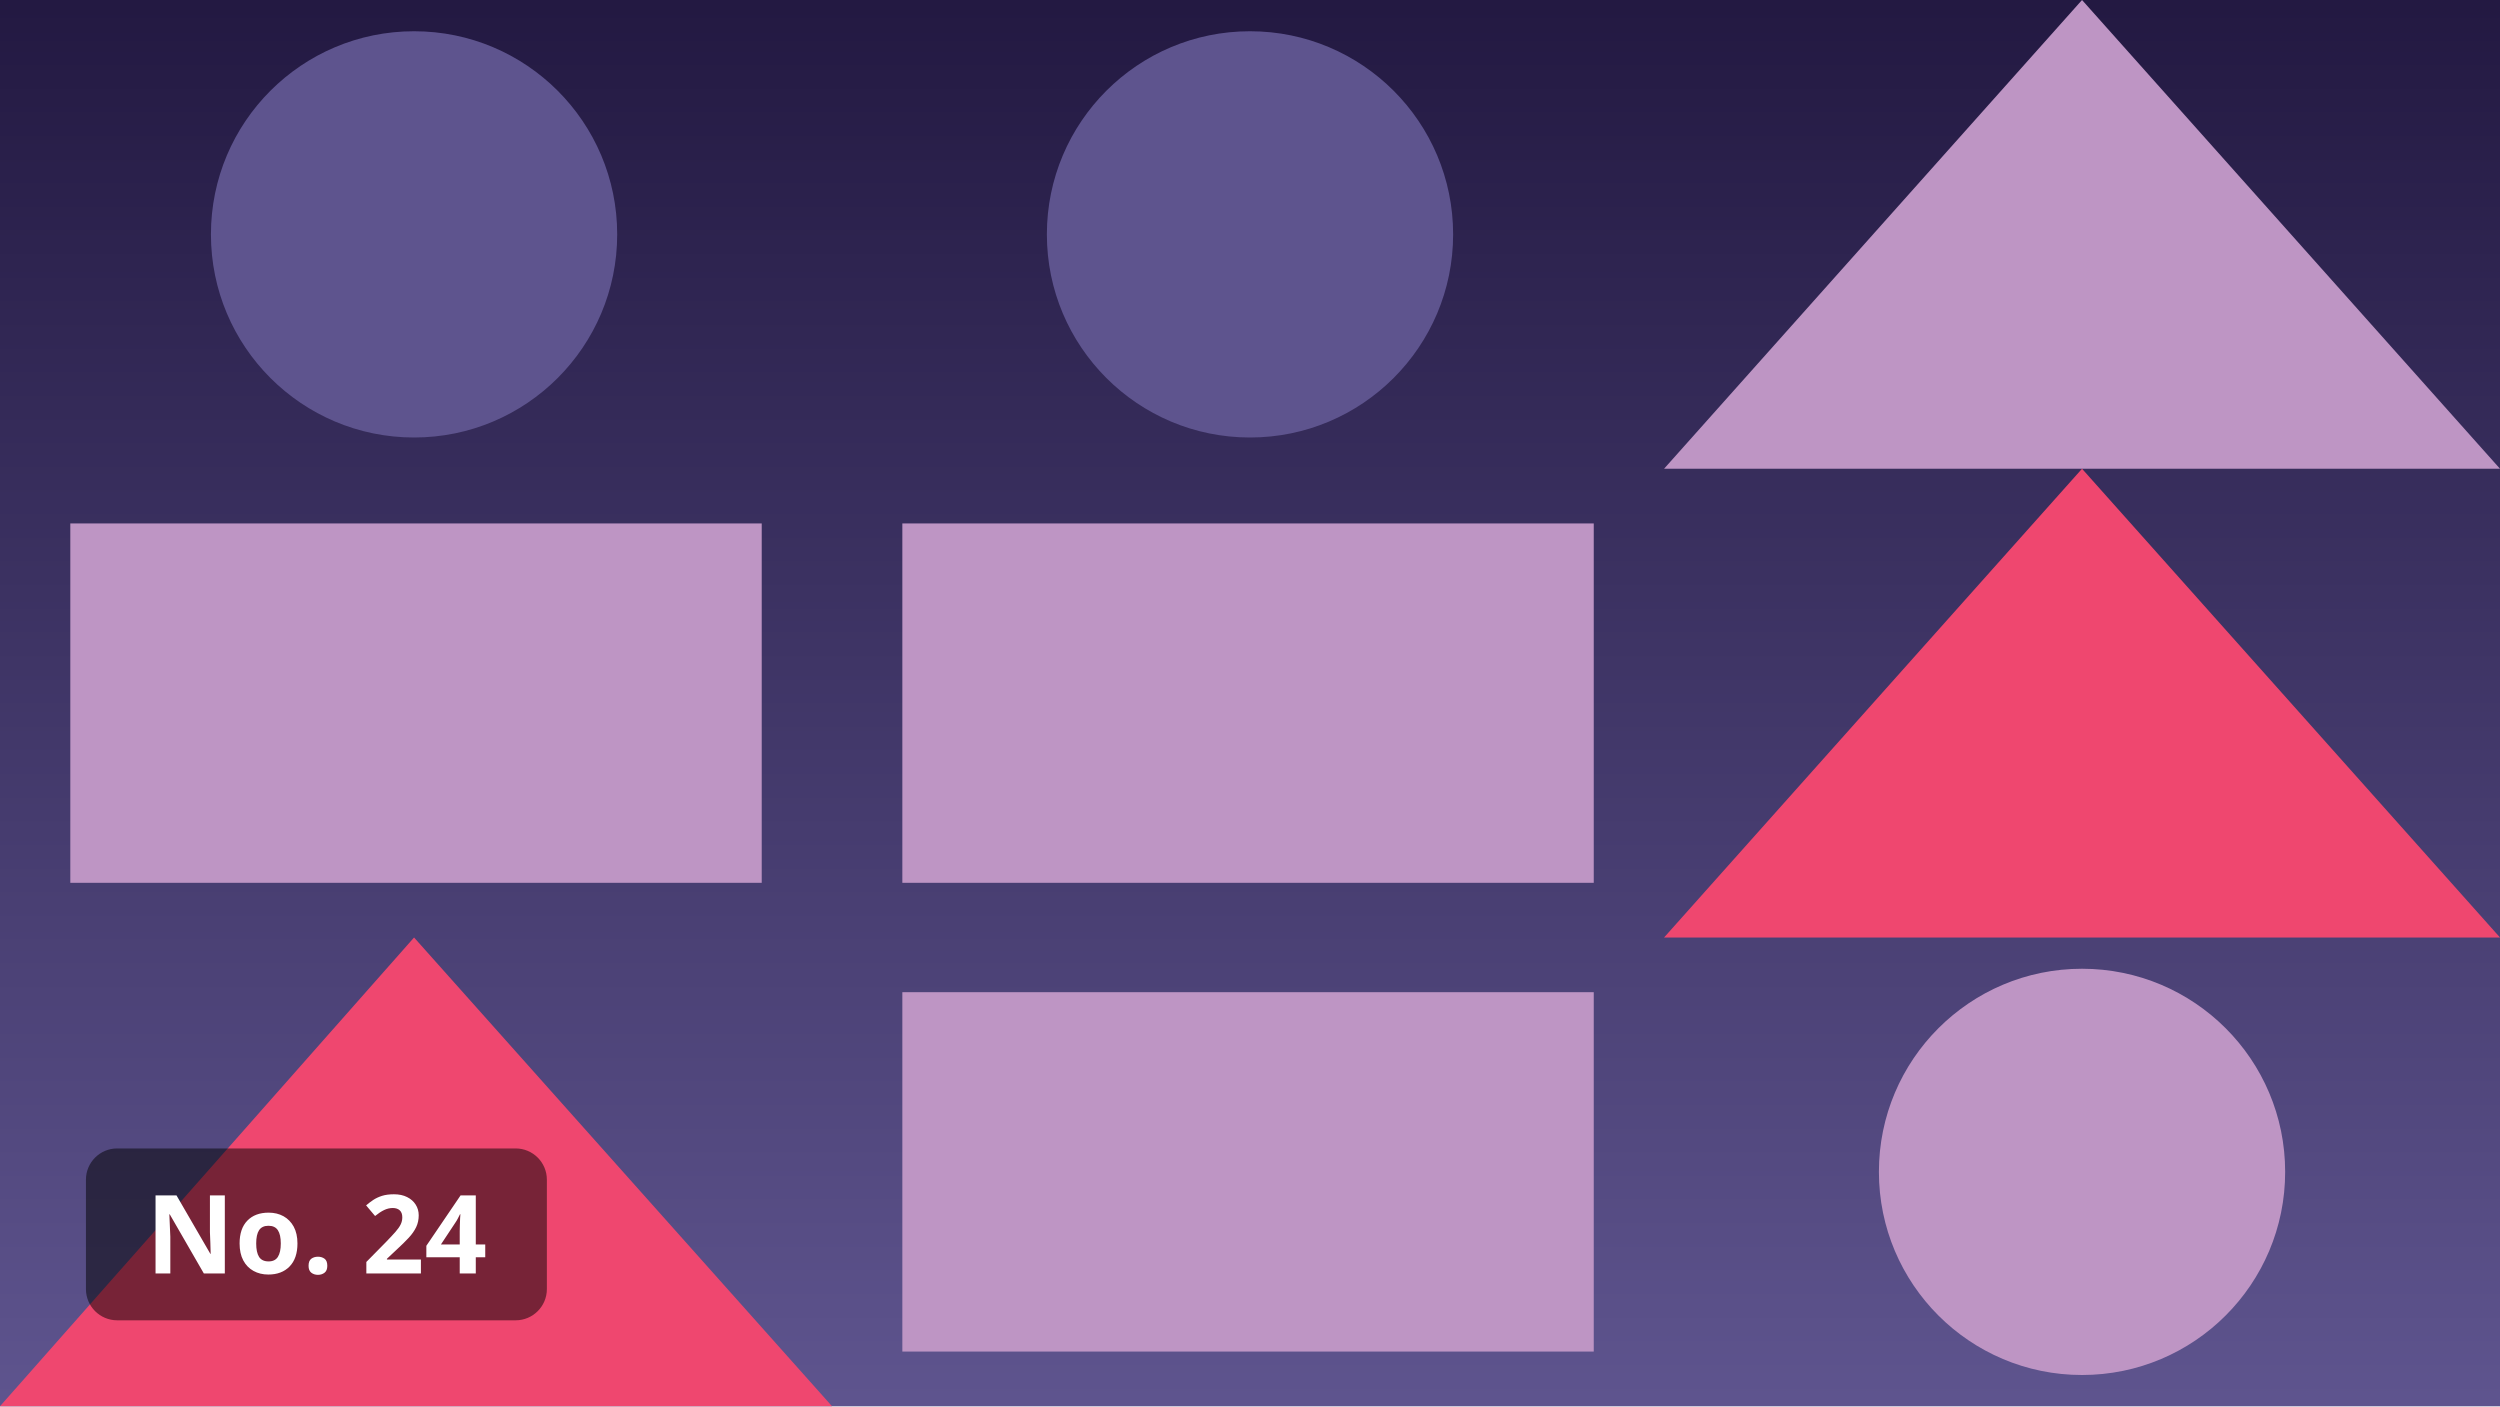
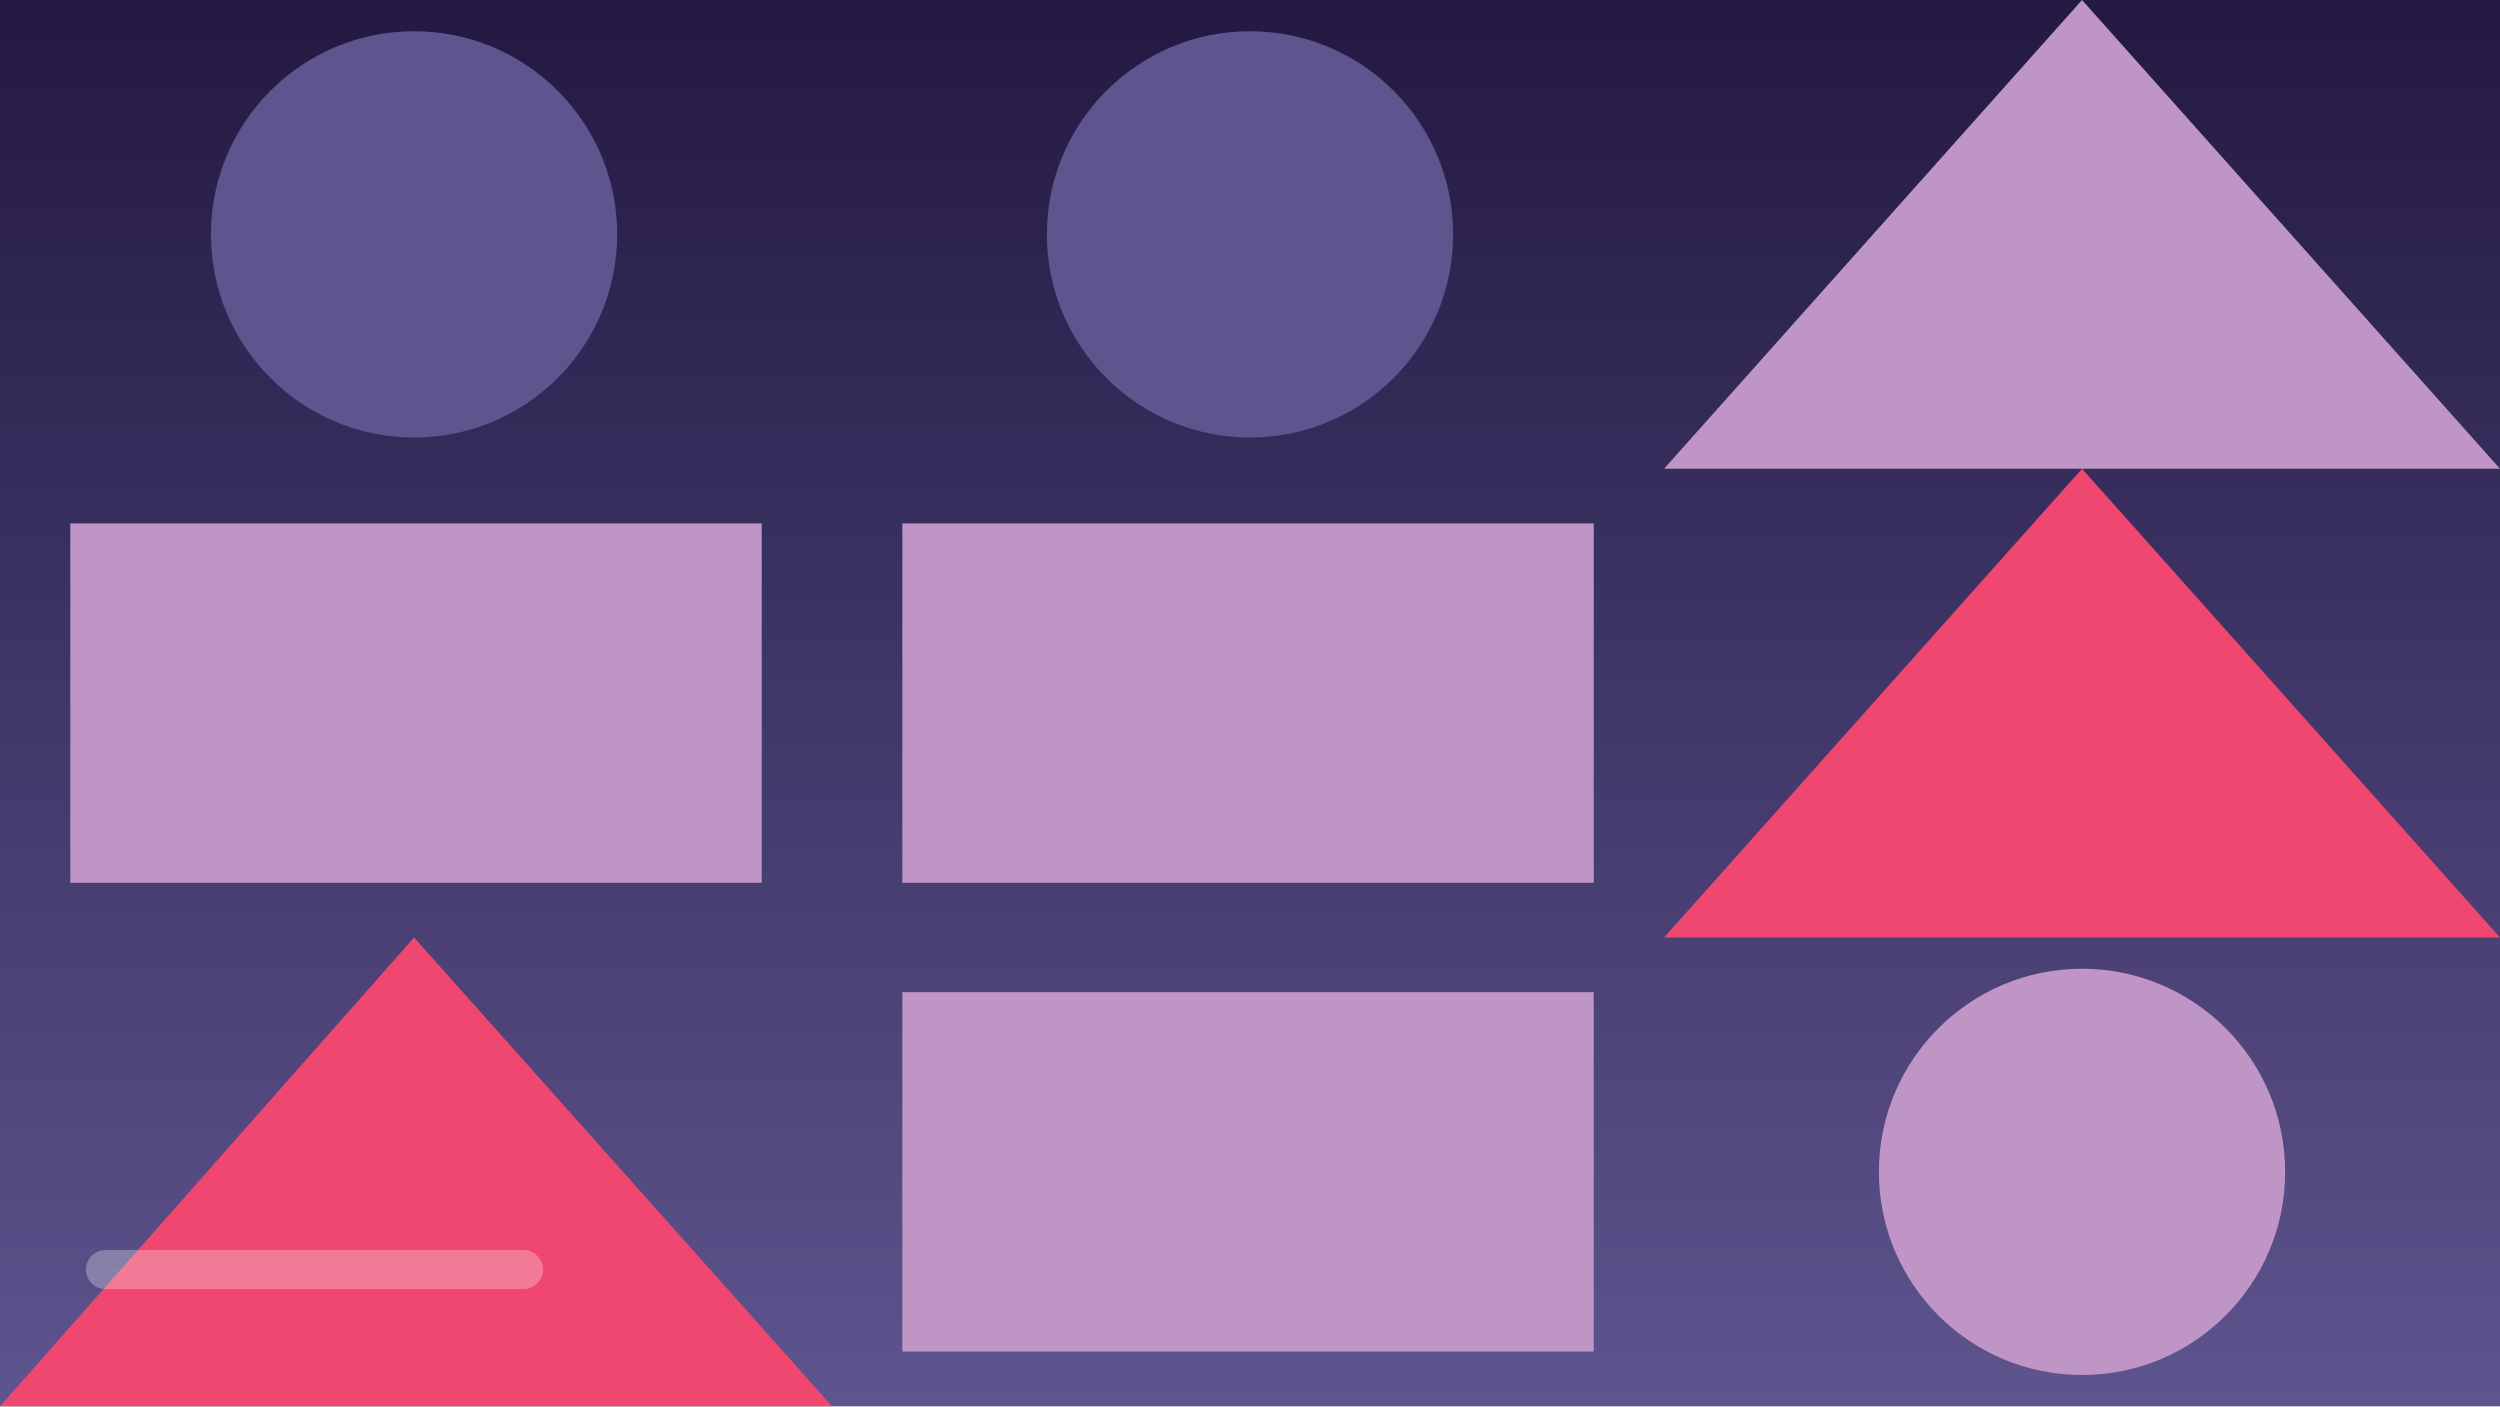
<svg xmlns="http://www.w3.org/2000/svg" width="640" height="360" viewBox="0 0 640 360">
  <defs>
    <linearGradient id="s" x1="0" y1="0" x2="0" y2="1">
      <stop offset="0" stop-color="#231942" />
      <stop offset="1" stop-color="#5e548e" />
    </linearGradient>
  </defs>
  <rect width="640" height="360" fill="url(#s)" />
  <circle cx="106" cy="60" r="52" fill="#5e548e" />
  <circle cx="320" cy="60" r="52" fill="#5e548e" />
  <path d="M426 120L640 120L533 0Z" fill="#be95c4" />
  <rect x="18" y="134" width="177" height="92" fill="#be95c4" />
  <rect x="231" y="134" width="177" height="92" fill="#be95c4" />
  <path d="M426 240L640 240L533 120Z" fill="#ef476f" />
  <path d="M0 360L213 360L106 240Z" fill="#ef476f" />
  <rect x="231" y="254" width="177" height="92" fill="#be95c4" />
  <circle cx="533" cy="300" r="52" fill="#be95c4" />
-   <g font-family="sans-serif" font-weight="800">
-     <rect x="22" y="294" width="118" height="44" rx="8" fill="#000" opacity="0.5" />
-     <text x="81" y="326" font-size="28" fill="#fff" text-anchor="middle">No. 24</text>
-   </g>
+   <rect x="22" y="320" width="117" height="10" rx="5" fill="#fff" opacity="0.28" />
</svg>
